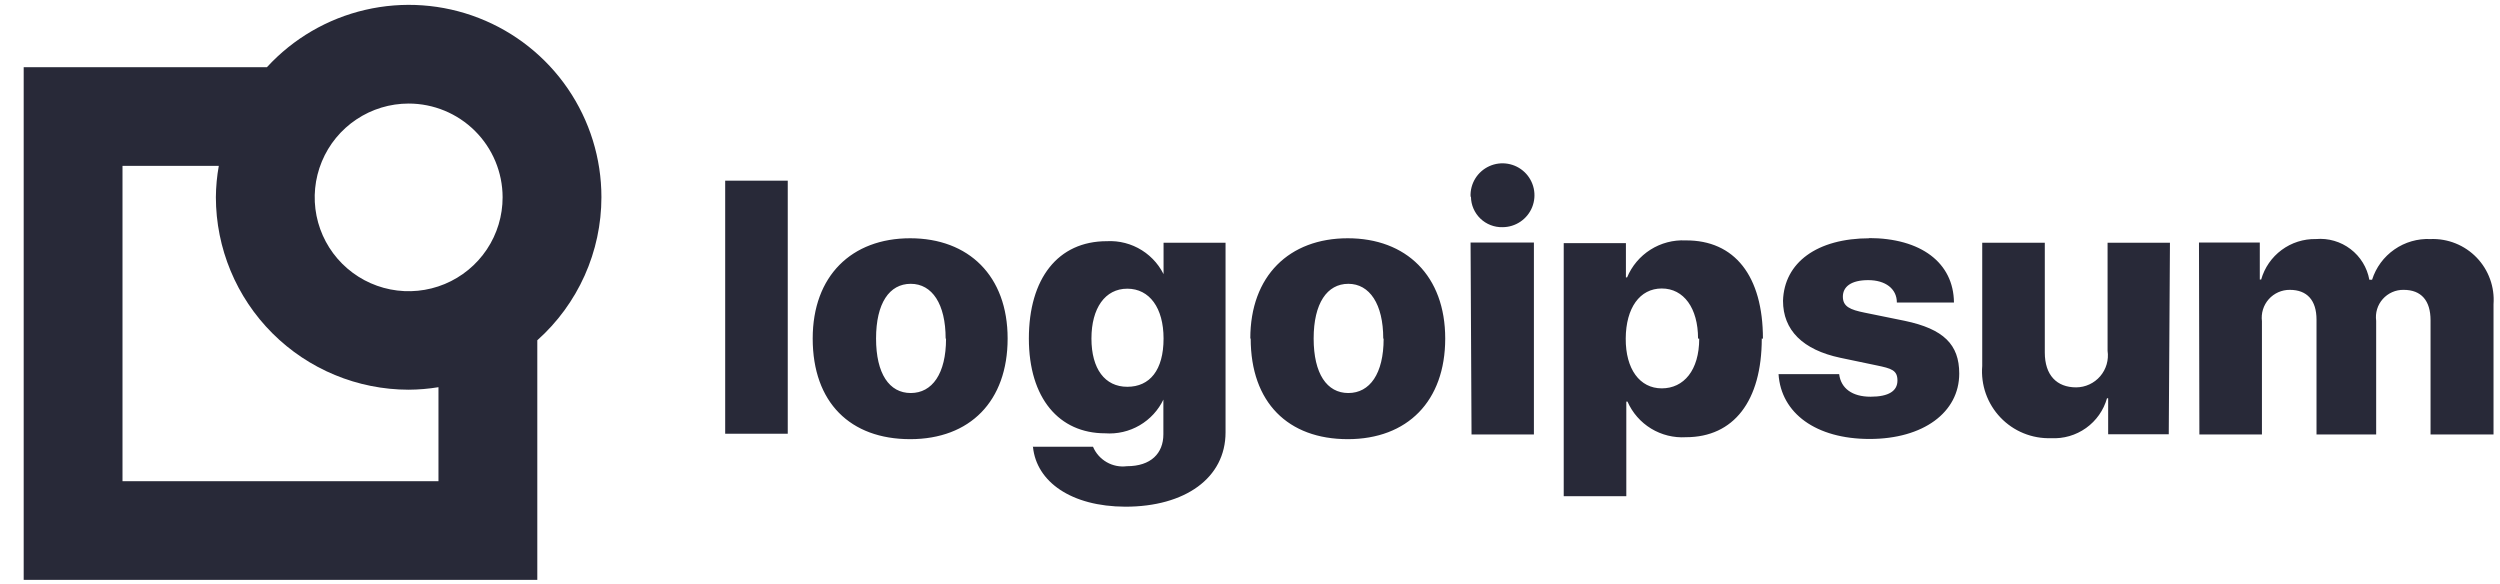
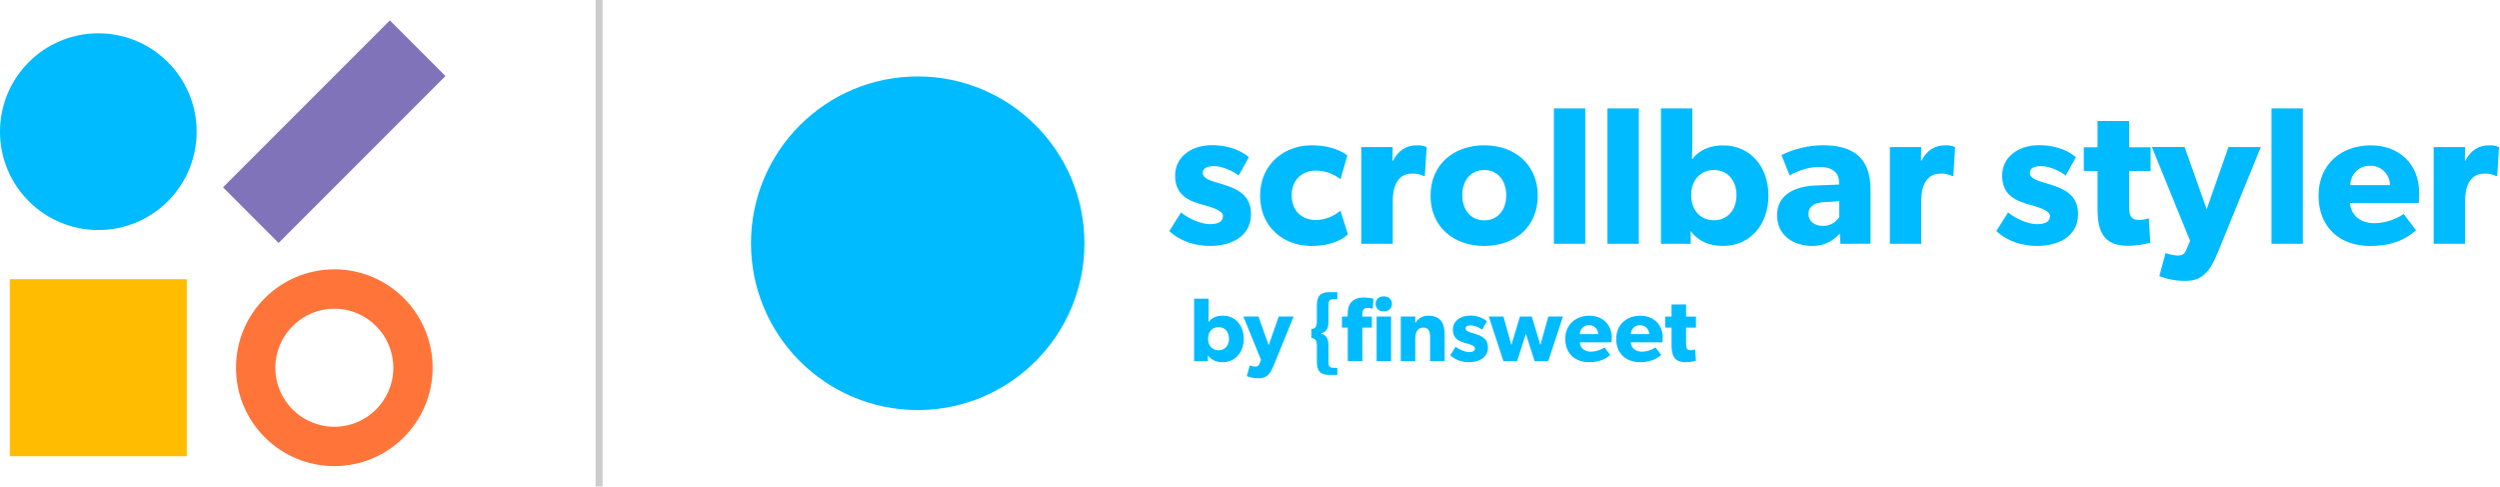
- <svg xmlns="http://www.w3.org/2000/svg" width="137" height="32" viewBox="0 0 137 32" fill="none">
-   <g id="Logo 5">
-     <path id="Vector" d="M39.74 9.9H43.169V23.767H39.74V9.9ZM44.536 18.551C44.536 15.116 46.673 13.057 49.877 13.057C53.082 13.057 55.218 15.116 55.218 18.551C55.218 21.985 53.156 24.066 49.877 24.066C46.598 24.066 44.536 22.06 44.536 18.551ZM51.821 18.551C51.821 16.663 51.084 15.553 49.909 15.553C48.734 15.553 48.008 16.62 48.008 18.551C48.008 20.481 48.734 21.538 49.909 21.538C51.084 21.538 51.843 20.482 51.843 18.561L51.821 18.551ZM56.585 24.482H59.897C60.047 24.838 60.311 25.135 60.646 25.327C60.982 25.52 61.371 25.598 61.755 25.548C63.069 25.548 63.753 24.844 63.753 23.799V21.879H63.763C63.48 22.477 63.023 22.975 62.451 23.308C61.879 23.642 61.219 23.794 60.559 23.745C58.049 23.745 56.382 21.836 56.382 18.551C56.382 15.265 57.974 13.217 60.655 13.217C61.332 13.181 62.004 13.355 62.578 13.716C63.152 14.078 63.6 14.607 63.859 15.233H63.763V13.302H67.16V23.692C67.16 26.199 64.938 27.767 61.67 27.767C58.7 27.756 56.799 26.402 56.607 24.492L56.585 24.482ZM63.763 18.551C63.763 16.876 62.994 15.82 61.776 15.82C60.559 15.82 59.811 16.887 59.811 18.551C59.811 20.215 60.548 21.196 61.776 21.196C63.005 21.196 63.763 20.289 63.763 18.551ZM68.517 18.551C68.517 15.116 70.653 13.057 73.857 13.057C77.062 13.057 79.198 15.116 79.198 18.551C79.198 21.985 77.126 24.066 73.857 24.066C70.589 24.066 68.538 22.06 68.538 18.551H68.517ZM75.802 18.551C75.802 16.663 75.054 15.553 73.889 15.553C72.725 15.553 71.988 16.62 71.988 18.551C71.988 20.481 72.715 21.538 73.889 21.538C75.064 21.538 75.823 20.482 75.823 18.561L75.802 18.551ZM80.587 10.774C80.572 10.425 80.662 10.08 80.845 9.783C81.028 9.486 81.296 9.25 81.615 9.106C81.933 8.962 82.288 8.916 82.632 8.975C82.977 9.034 83.296 9.194 83.549 9.436C83.801 9.677 83.975 9.989 84.049 10.33C84.123 10.671 84.093 11.027 83.963 11.351C83.833 11.675 83.609 11.952 83.319 12.148C83.03 12.344 82.688 12.449 82.339 12.449C82.115 12.455 81.893 12.416 81.685 12.335C81.476 12.254 81.286 12.133 81.125 11.978C80.964 11.823 80.836 11.638 80.747 11.433C80.658 11.229 80.611 11.008 80.608 10.785L80.587 10.774ZM80.587 13.292H84.058V23.809H80.64L80.587 13.292ZM96.545 18.551C96.545 21.975 95.007 23.959 92.39 23.959C91.72 24 91.054 23.835 90.48 23.486C89.907 23.137 89.456 22.621 89.186 22.007H89.122V27.191H85.692V13.324H89.1V15.201H89.165C89.425 14.575 89.873 14.045 90.446 13.682C91.019 13.319 91.691 13.142 92.368 13.174C95.06 13.153 96.609 15.127 96.609 18.561L96.545 18.551ZM93.053 18.551C93.053 16.887 92.272 15.809 91.065 15.809C89.858 15.809 89.1 16.876 89.09 18.551C89.079 20.225 89.858 21.282 91.065 21.282C92.272 21.282 93.117 20.289 93.117 18.561L93.053 18.551ZM102.399 13.046C105.273 13.046 107.056 14.401 107.077 16.577H103.948C103.948 15.82 103.318 15.351 102.378 15.351C101.438 15.351 100.989 15.713 100.989 16.257C100.989 16.801 101.384 16.972 102.175 17.132L104.375 17.58C106.512 18.028 107.366 18.881 107.366 20.471C107.366 22.604 105.39 24.055 102.453 24.055C99.515 24.055 97.603 22.647 97.464 20.503H100.786C100.882 21.282 101.501 21.74 102.506 21.74C103.51 21.74 103.98 21.42 103.98 20.855C103.98 20.289 103.66 20.193 102.837 20.023L100.85 19.607C98.788 19.169 97.709 18.092 97.709 16.481C97.774 14.39 99.568 13.057 102.463 13.057L102.399 13.046ZM118.848 23.799H115.527V21.826H115.463C115.277 22.484 114.872 23.059 114.315 23.456C113.757 23.854 113.081 24.05 112.397 24.012C111.88 24.029 111.367 23.937 110.889 23.741C110.411 23.546 109.98 23.251 109.624 22.877C109.268 22.504 108.995 22.059 108.823 21.573C108.651 21.086 108.584 20.569 108.626 20.055V13.302H112.055V19.319C112.055 20.556 112.707 21.228 113.775 21.228C114.026 21.226 114.273 21.171 114.5 21.065C114.727 20.96 114.929 20.807 115.092 20.617C115.255 20.427 115.375 20.204 115.445 19.963C115.514 19.723 115.531 19.47 115.495 19.223V13.302H118.913L118.848 23.799ZM120.504 13.292H123.837V15.319H123.912C124.096 14.669 124.491 14.099 125.034 13.698C125.577 13.296 126.238 13.086 126.913 13.1C127.592 13.041 128.268 13.237 128.809 13.649C129.35 14.061 129.718 14.66 129.84 15.329H129.99C130.203 14.657 130.633 14.074 131.213 13.671C131.792 13.267 132.489 13.067 133.194 13.1C133.663 13.082 134.13 13.163 134.566 13.338C135.001 13.513 135.395 13.778 135.72 14.115C136.045 14.453 136.296 14.855 136.455 15.296C136.615 15.736 136.679 16.206 136.645 16.673V23.809H133.194V17.548C133.194 16.481 132.692 15.884 131.721 15.884C131.504 15.88 131.29 15.923 131.093 16.01C130.896 16.097 130.72 16.225 130.577 16.386C130.433 16.547 130.327 16.737 130.264 16.943C130.202 17.149 130.185 17.367 130.214 17.58V23.809H126.945V17.516C126.945 16.449 126.422 15.884 125.482 15.884C125.264 15.882 125.049 15.927 124.849 16.015C124.651 16.104 124.472 16.233 124.328 16.396C124.183 16.559 124.075 16.751 124.011 16.958C123.946 17.166 123.928 17.386 123.954 17.601V23.809H120.526L120.504 13.292Z" fill="#282938" />
-     <path id="Vector_2" d="M32.958 10.806C32.959 8.683 32.316 6.61 31.116 4.857C29.916 3.104 28.214 1.755 26.233 0.985C24.252 0.214 22.084 0.06 20.014 0.541C17.943 1.022 16.066 2.116 14.629 3.681H1.298V31.778H29.444V18.647C30.549 17.66 31.433 16.452 32.038 15.101C32.644 13.75 32.957 12.287 32.958 10.806ZM27.543 10.806C27.545 11.824 27.245 12.819 26.68 13.666C26.116 14.513 25.312 15.173 24.372 15.564C23.431 15.955 22.396 16.058 21.396 15.861C20.397 15.664 19.479 15.175 18.757 14.456C18.036 13.738 17.545 12.822 17.345 11.824C17.146 10.826 17.247 9.792 17.637 8.852C18.026 7.912 18.686 7.108 19.533 6.543C20.38 5.977 21.375 5.675 22.394 5.675C23.758 5.675 25.066 6.216 26.031 7.178C26.996 8.139 27.54 9.445 27.543 10.806ZM24.028 26.37H6.713V9.089H11.99C11.888 9.656 11.835 10.23 11.83 10.806C11.833 13.603 12.947 16.285 14.927 18.263C16.908 20.241 19.593 21.353 22.394 21.356C22.942 21.353 23.488 21.307 24.028 21.218V26.37Z" fill="#282938" />
+ <svg xmlns="http://www.w3.org/2000/svg" width="1225.33" height="238.45">
+   <g data-name="Capa 2">
+     <g data-name="Capa 1">
+       <path d="M599.5 177.52a8.5 8.5 0 0 1-7.24-3.38v2.89h-6.75V146.4h7.11v7.37c0 2-.09 4-.09 4h.13c.93-1.33 3.15-3.06 6.88-3.06 6.3 0 10.3 4.92 10.3 11.36s-4 11.45-10.34 11.45zm-2-17.18c-3.06 0-5.15 2.31-5.15 5.68s2.09 5.68 5.15 5.68 5.1-2.31 5.1-5.68-2.04-5.68-5.1-5.68zM624.53 179.11c-1.6 3.91-3.37 6.31-7.1 6.31a15.92 15.92 0 0 1-6.08-1.07l1.42-5.24a9.54 9.54 0 0 0 2.61.58 1.89 1.89 0 0 0 2.14-1.42l.79-1.91-8.65-21.22h7.41l5 14.07 4.93-14.07h7.32zM651.82 183.73c-4.57 0-6.12-2-6.12-6.57v-7.81c0-3.2-1.47-3.64-2.71-3.64v-4.48c1.24 0 2.71-.45 2.71-3.6v-7.81c0-4.57 1.55-6.62 6.12-6.62h3.91v3.42h-1.51c-2.22 0-2.84.67-2.84 2.89v8.12c0 4-1.42 5.15-3.55 5.68v.31c2.13.54 3.55 1.73 3.55 5.73v8.12c0 2.22.62 2.84 2.84 2.84h1.51v3.42zM670.6 150.93c-2.35 0-2.62 1.73-2.62 3.37v.89h4.7v5.37H668V177h-7.15v-16.44H658v-5.37h2.79V154c0-5.33 2.53-8.17 8-8.17a20.82 20.82 0 0 1 4.66.58l-.35 4.93a8.25 8.25 0 0 0-2.5-.41zm7.9 1.68c-2.4 0-4-1.46-4-3.68s1.64-3.68 4-3.68 4 1.5 4 3.68-1.6 3.68-4 3.68zM675 177v-21.86h7.1V177zM701.22 177v-11.38c0-2.89-.44-5.06-3.37-5.06s-3.91 2.48-3.91 5.64V177h-7.1v-21.86h7.1v3.16h.06a7.08 7.08 0 0 1 6.35-3.55c6.34 0 8 4.08 8 9.36V177zM720.31 177.52a13.38 13.38 0 0 1-9.23-3.38l2.66-4.21a12 12 0 0 0 6.48 2.66c1.78 0 3-.45 3-1.87s-3.2-2.13-4-2.39c-3.64-.93-6.83-2.22-6.83-6.75 0-4.26 3.73-6.88 8.3-6.88a12.67 12.67 0 0 1 8.39 2.71l-2.31 4.17a10.7 10.7 0 0 0-5.5-2.13c-1.69 0-2.62.44-2.62 1.6s1.68 1.68 3.19 2.13c3.77 1.11 7.73 2.26 7.73 7.1.02 5.24-4.73 7.24-9.26 7.24zM759.15 177h-6.71l-4.26-13.41-4.3 13.41h-6.71L730 155.14h7.19l3.87 14 4.21-14h5.82l4.21 14 3.87-14h7.19zM790.17 167.79h-15.58c.31 3.16 2.71 4.58 5.59 4.58a12.34 12.34 0 0 0 6.57-2.09l2.8 3.68c-.71.54-3.6 3.56-10.39 3.56s-11.67-4.18-11.67-11.41 5.33-11.36 11.81-11.36 11 4.3 11 10.69c-.04 1.07-.13 2.35-.13 2.35zm-11-8.43a4.46 4.46 0 0 0-4.53 4.4h9a4.42 4.42 0 0 0-4.48-4.4zM815.16 167.79h-15.58c.31 3.16 2.71 4.58 5.59 4.58a12.34 12.34 0 0 0 6.57-2.09l2.8 3.68c-.71.54-3.6 3.56-10.39 3.56s-11.67-4.18-11.67-11.41 5.32-11.36 11.8-11.36 11 4.3 11 10.69c-.03 1.07-.12 2.35-.12 2.35zm-11-8.43a4.46 4.46 0 0 0-4.53 4.4h9a4.4 4.4 0 0 0-4.48-4.4zM826.74 160.56v7.86c0 1.91.14 3.24 2.31 3.24a6.6 6.6 0 0 0 2.13-.4l.36 5.55a19.46 19.46 0 0 1-5.06.71c-5.69 0-6.88-3.47-6.88-8.48v-8.48h-3.11v-5.37h3.11v-5.95h7.14v5.95h4.84v5.37zM593.34 120.55c-7.12 0-14.62-2.21-20-7.31l5.77-9.13c3.84 3.27 10.19 5.77 14 5.77s6.54-1 6.54-4-6.93-4.62-8.66-5.19c-7.88-2-14.81-4.81-14.81-14.62 0-9.23 8.08-14.91 18-14.91s15.48 3.66 18.17 5.87l-5 9c-2.69-2.12-8.08-4.62-11.92-4.62-3.66 0-5.68 1-5.68 3.47s3.66 3.65 6.93 4.61c8.17 2.4 16.73 4.91 16.73 15.39.03 11.34-10.26 15.67-20.07 15.67zM642.86 120.55c-13 0-25-8.85-25-24.62s12.21-24.71 25.2-24.71c12.11 0 17.59 5 17.59 5l-3.36 11.64a19.49 19.49 0 0 0-12.21-4.24c-6.54 0-11.74 4.52-11.74 12s4.72 12.21 11.93 12.21a18.74 18.74 0 0 0 12-4.62l3.65 11.64c-.46.41-5.46 5.7-18.06 5.7zM698.64 86.22H698a12.37 12.37 0 0 0-5.57-1.15c-7.6 0-9.52 7.11-9.52 13.36v21.06h-15.43v-47.4h15.39l-.1 6.73h.23c2.7-5.2 6.64-7.6 11.74-7.6a11 11 0 0 1 4.8.87zM727.78 120.55c-15 0-26.35-9.33-26.35-24.62s11.35-24.71 26.35-24.71S754 80.64 754 95.93s-11.22 24.62-26.22 24.62zm0-37.21C721 83.34 717 88.63 717 95.65S721 108 727.78 108s10.77-5.28 10.77-12.3-4.04-12.36-10.77-12.36zM761.92 119.49V53.14h15.38v66.35zM788.17 119.49V53.14h15.39v66.35zM844.71 120.55c-6.44 0-12.11-2.31-15.67-7.31h-.1l.1 6.25h-14.62V53.14h15.39v16c0 4.33-.19 8.76-.19 8.76h.29c2-2.89 6.82-6.64 14.9-6.64 13.66 0 22.31 10.67 22.31 24.62s-8.65 24.67-22.41 24.67zm-4.32-37.21c-6.64 0-11.16 5-11.16 12.31s4.52 12.3 11.16 12.3 11.06-5 11.06-12.3-4.45-12.31-11.06-12.31zM902.41 119.49l-.28-5c-2 2-5.87 6.06-13.56 6.06-8.37 0-17.22-4.52-17.22-15.1s9.72-14.13 18.47-14.52l11.92-.48v-1.06c0-5-3.56-7.59-9.71-7.59a30.25 30.25 0 0 0-14.52 4.2l-4-10a46.65 46.65 0 0 1 20.29-4.81c14.81 0 23.37 6.16 23.37 21.54v26.73zm-8.17-20.38c-4.71.19-7.5 2.21-7.5 5.77s3 5.86 7.21 5.86a9.45 9.45 0 0 0 7.89-4.32v-7.79zM957.8 86.22h-.67a12.38 12.38 0 0 0-5.58-1.15c-7.59 0-9.52 7.11-9.52 13.36v21.06h-15.38v-47.4H942l-.09 6.73h.19c2.69-5.2 6.63-7.6 11.73-7.6a11 11 0 0 1 4.81.87zM998.87 120.55c-7.12 0-14.62-2.21-20-7.31l5.76-9.13c3.85 3.27 10.2 5.77 14 5.77s6.54-1 6.54-4-6.92-4.62-8.65-5.19c-7.89-2-14.81-4.81-14.81-14.62 0-9.23 8.08-14.91 18-14.91s15.48 3.66 18.18 5.87l-5 9c-2.7-2.12-8.08-4.62-11.93-4.62-3.65 0-5.67 1-5.67 3.47s3.65 3.65 6.92 4.61c8.18 2.4 16.73 4.91 16.73 15.39.06 11.34-10.27 15.67-20.07 15.67zM1044 83.82v17c0 4.13.29 7 5 7a14.25 14.25 0 0 0 4.61-.87l.77 12a41.47 41.47 0 0 1-11 1.54c-12.31 0-14.9-7.5-14.9-18.37v-18.3h-6.74V72.18h6.74V59.3H1044v12.88h10.48v11.64zM1087.34 124c-3.46 8.46-7.31 13.66-15.39 13.66a34.58 34.58 0 0 1-13.17-2.31l3.07-11.35a20.9 20.9 0 0 0 5.68 1.25c1.73 0 3.36 0 4.61-3.07l1.73-4.14-18.75-46h16.06l10.82 30.53 10.68-30.48h15.86zM1113.78 119.49V53.14h15.39v66.35zM1186 99.49h-33.75c.67 6.83 5.86 9.91 12.11 9.91a26.78 26.78 0 0 0 14.24-4.52l6.05 8c-1.53 1.15-7.78 7.69-22.5 7.69s-25.29-9-25.29-24.71 11.54-24.62 25.58-24.62 23.75 9.33 23.75 23.18c0 2.28-.19 5.07-.19 5.07zm-23.85-18.27c-6.34 0-9.61 5-9.81 9.52h19.53a9.56 9.56 0 0 0-9.72-9.52zM1224.47 86.22h-.67a12.46 12.46 0 0 0-5.58-1.15c-7.6 0-9.52 7.11-9.52 13.36v21.06h-15.39v-47.4h15.39l-.1 6.73h.19c2.7-5.2 6.64-7.6 11.74-7.6a11 11 0 0 1 4.8.87z" fill="#0bf" />
+       <circle cx="449.98" cy="119.22" r="81.75" fill="#0bf" />
+       <path fill="#ccc" d="M292.04 0h3.41v238.45h-3.41z" />
+       <path fill="#ffbc00" d="M4.82 136.85h86.77v86.77H4.82z" />
+       <circle cx="48.21" cy="64.54" r="48.21" fill="#0bf" />
+       <path d="M163.9 151.31a28.93 28.93 0 1 1-28.9 28.93 29 29 0 0 1 28.92-28.93m0-19.28a48.21 48.21 0 1 0 48.21 48.21A48.21 48.21 0 0 0 163.9 132z" fill="#ff7439" />
+       <path fill="#8073b9" d="M191.164 10.01l27.266 27.265-81.805 81.806-27.266-27.266z" />
+     </g>
  </g>
</svg>
